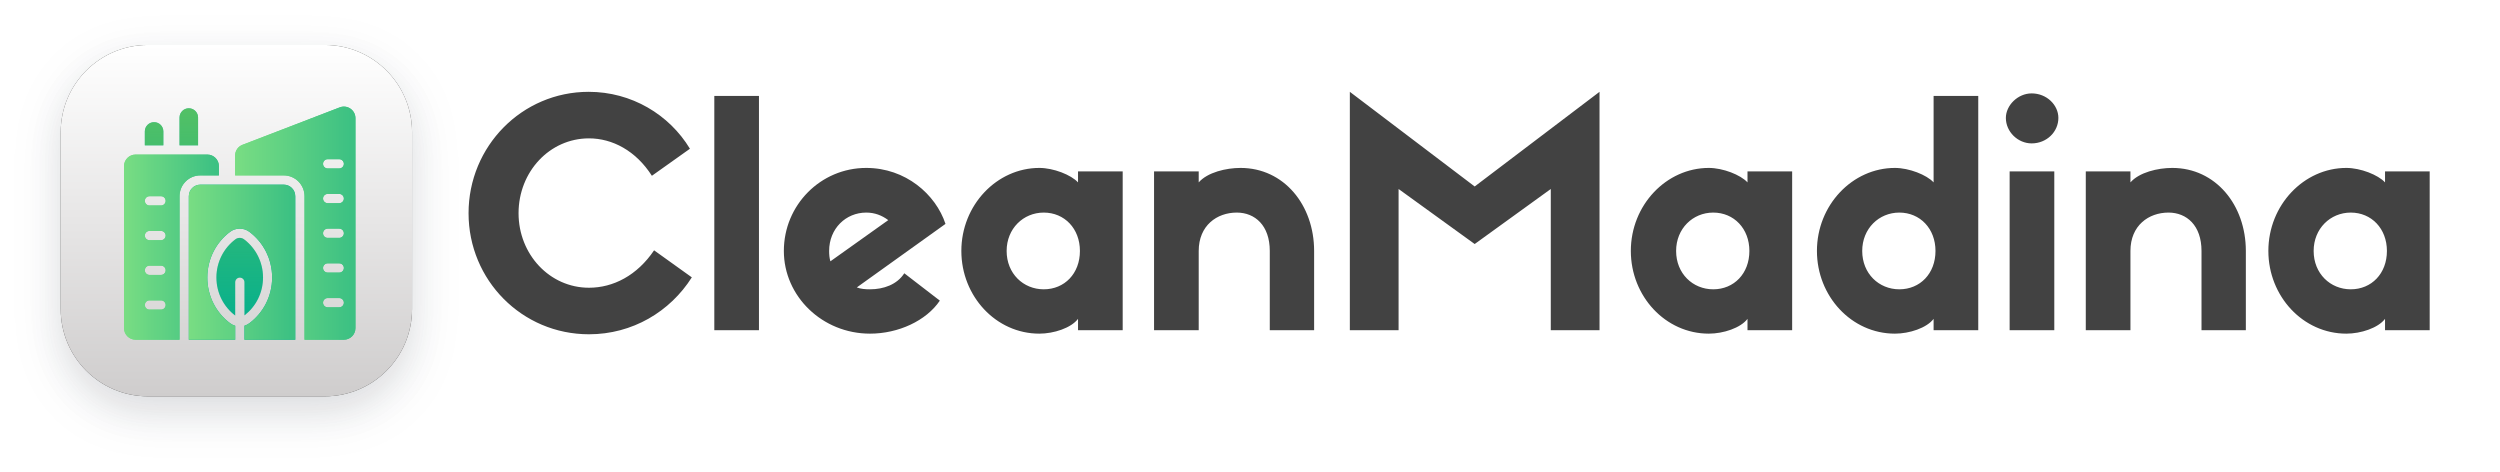
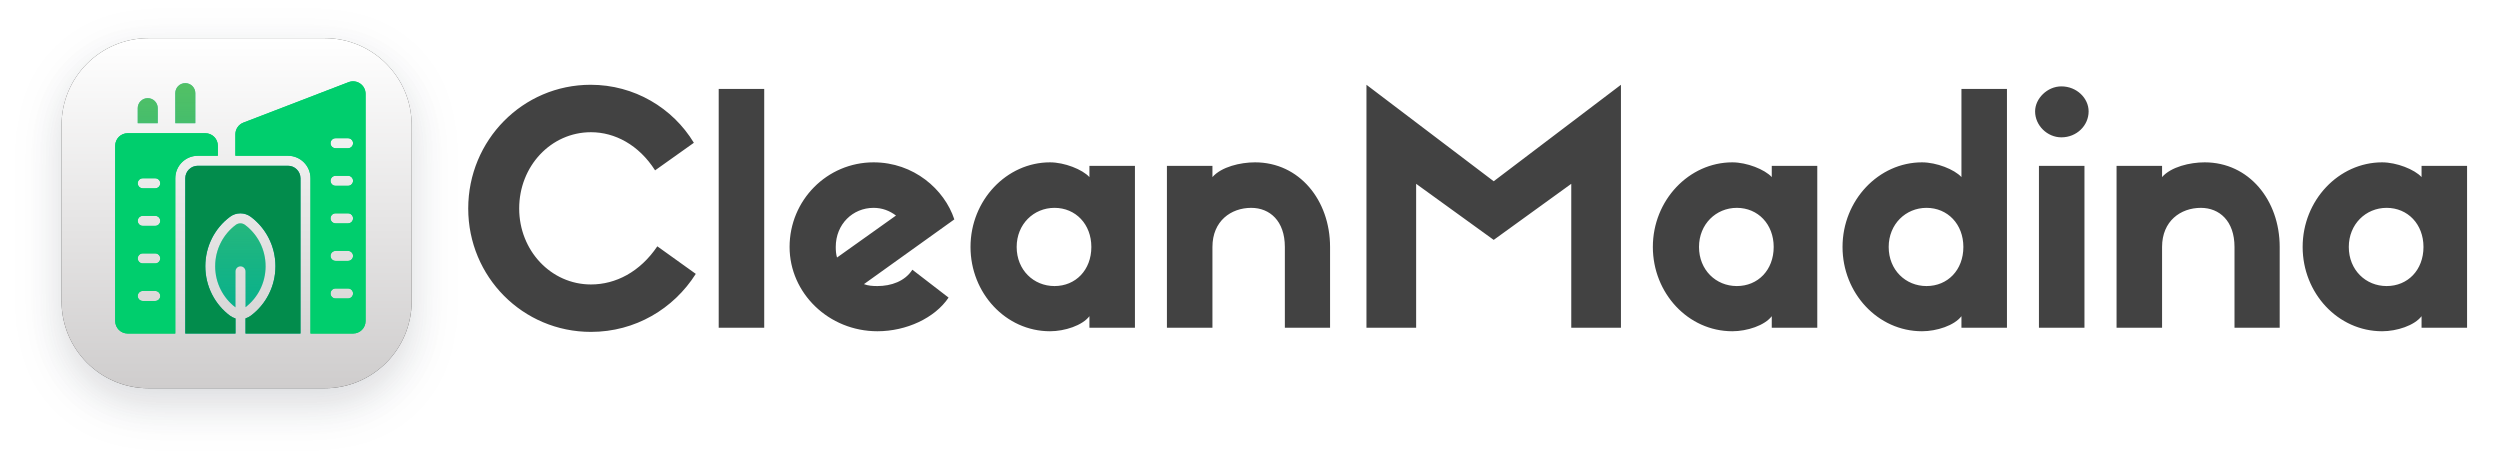
- <svg xmlns="http://www.w3.org/2000/svg" width="159" height="30" viewBox="0 0 159 30" fill="none">
-   <path d="M41.6 15.92L44 17.64C42.62 19.82 40.22 21.26 37.46 21.26C33.2 21.26 29.8 17.82 29.8 13.56C29.8 9.3 33.2 5.84 37.44 5.84C40.16 5.84 42.56 7.28 43.88 9.46L41.46 11.18C40.44 9.58 38.94 8.8 37.46 8.8C34.96 8.8 32.98 10.92 32.98 13.56C32.98 16.18 34.96 18.3 37.46 18.3C39 18.3 40.52 17.52 41.6 15.92ZM45.43 6.1H48.27V21H45.43V6.1ZM57.513 17.38L59.773 19.12C58.913 20.4 57.133 21.22 55.333 21.22C52.293 21.22 49.853 18.84 49.853 15.96C49.853 13.04 52.193 10.68 55.093 10.68C57.593 10.68 59.513 12.36 60.133 14.24L54.493 18.28C54.753 18.38 55.033 18.4 55.333 18.4C56.193 18.4 57.053 18.1 57.513 17.38ZM52.733 15.96C52.733 16.2 52.753 16.42 52.813 16.62L56.493 14C56.093 13.7 55.633 13.52 55.093 13.52C53.793 13.52 52.733 14.54 52.733 15.96ZM68.562 10.9H71.403V21H68.562V20.28C68.123 20.86 67.022 21.22 66.103 21.22C63.343 21.22 61.142 18.84 61.142 15.96C61.142 13.04 63.403 10.68 66.103 10.68C67.002 10.68 68.123 11.12 68.562 11.6V10.9ZM66.382 18.4C67.703 18.4 68.683 17.4 68.683 15.96C68.683 14.54 67.703 13.52 66.382 13.52C65.082 13.52 64.022 14.54 64.022 15.96C64.022 17.4 65.082 18.4 66.382 18.4ZM83.578 15.96V21H80.758V15.96C80.758 14.34 79.818 13.52 78.658 13.52C77.398 13.52 76.238 14.34 76.238 15.96V21H73.398V10.9H76.238V11.6C76.798 10.96 77.978 10.68 78.898 10.68C81.658 10.68 83.578 13.04 83.578 15.96ZM93.79 11.86L101.73 5.84V21H98.63V12.02L93.79 15.52L88.95 12.02V21H85.85V5.84L93.79 11.86ZM111.141 10.9H113.981V21H111.141V20.28C110.701 20.86 109.601 21.22 108.681 21.22C105.921 21.22 103.721 18.84 103.721 15.96C103.721 13.04 105.981 10.68 108.681 10.68C109.581 10.68 110.701 11.12 111.141 11.6V10.9ZM108.961 18.4C110.281 18.4 111.261 17.4 111.261 15.96C111.261 14.54 110.281 13.52 108.961 13.52C107.661 13.52 106.601 14.54 106.601 15.96C106.601 17.4 107.661 18.4 108.961 18.4ZM122.977 6.1H125.817V21H122.977V20.28C122.537 20.86 121.437 21.22 120.517 21.22C117.757 21.22 115.557 18.84 115.557 15.96C115.557 13.04 117.817 10.68 120.517 10.68C121.417 10.68 122.537 11.12 122.977 11.6V6.1ZM120.797 18.4C122.117 18.4 123.097 17.4 123.097 15.96C123.097 14.54 122.117 13.52 120.797 13.52C119.497 13.52 118.437 14.54 118.437 15.96C118.437 17.4 119.497 18.4 120.797 18.4ZM129.213 9.12C128.333 9.12 127.573 8.38 127.573 7.5C127.573 6.7 128.333 5.94 129.213 5.94C130.173 5.94 130.913 6.68 130.913 7.5C130.913 8.38 130.173 9.12 129.213 9.12ZM130.653 10.9V21H127.813V10.9H130.653ZM142.836 15.96V21H140.016V15.96C140.016 14.34 139.076 13.52 137.916 13.52C136.656 13.52 135.496 14.34 135.496 15.96V21H132.656V10.9H135.496V11.6C136.056 10.96 137.236 10.68 138.156 10.68C140.916 10.68 142.836 13.04 142.836 15.96ZM151.688 10.9H154.528V21H151.688V20.28C151.248 20.86 150.148 21.22 149.228 21.22C146.468 21.22 144.268 18.84 144.268 15.96C144.268 13.04 146.528 10.68 149.228 10.68C150.128 10.68 151.248 11.12 151.688 11.6V10.9ZM149.508 18.4C150.828 18.4 151.808 17.4 151.808 15.96C151.808 14.54 150.828 13.52 149.508 13.52C148.208 13.52 147.148 14.54 147.148 15.96C147.148 17.4 148.208 18.4 149.508 18.4Z" fill="#424242" />
+ <svg xmlns="http://www.w3.org/2000/svg" width="156" height="29" viewBox="0 0 156 29" fill="none">
+   <path d="M41.017 15.37L43.417 17.09C42.037 19.27 39.637 20.71 36.877 20.71C32.617 20.71 29.217 17.27 29.217 13.01C29.217 8.75 32.617 5.29 36.857 5.29C39.577 5.29 41.977 6.73 43.297 8.91L40.877 10.63C39.857 9.03 38.357 8.25 36.877 8.25C34.377 8.25 32.397 10.37 32.397 13.01C32.397 15.63 34.377 17.75 36.877 17.75C38.417 17.75 39.937 16.97 41.017 15.37ZM44.847 5.55H47.687V20.45H44.847V5.55ZM56.931 16.83L59.191 18.57C58.331 19.85 56.55 20.67 54.751 20.67C51.711 20.67 49.27 18.29 49.27 15.41C49.27 12.49 51.611 10.13 54.511 10.13C57.011 10.13 58.931 11.81 59.55 13.69L53.91 17.73C54.17 17.83 54.45 17.85 54.751 17.85C55.611 17.85 56.471 17.55 56.931 16.83ZM52.151 15.41C52.151 15.65 52.17 15.87 52.23 16.07L55.91 13.45C55.511 13.15 55.05 12.97 54.511 12.97C53.211 12.97 52.151 13.99 52.151 15.41ZM67.98 10.35H70.82V20.45H67.98V19.73C67.54 20.31 66.44 20.67 65.52 20.67C62.76 20.67 60.56 18.29 60.56 15.41C60.56 12.49 62.82 10.13 65.52 10.13C66.42 10.13 67.54 10.57 67.98 11.05V10.35ZM65.8 17.85C67.12 17.85 68.1 16.85 68.1 15.41C68.1 13.99 67.12 12.97 65.8 12.97C64.5 12.97 63.44 13.99 63.44 15.41C63.44 16.85 64.5 17.85 65.8 17.85ZM82.996 15.41V20.45H80.175V15.41C80.175 13.79 79.236 12.97 78.076 12.97C76.816 12.97 75.656 13.79 75.656 15.41V20.45H72.816V10.35H75.656V11.05C76.216 10.41 77.395 10.13 78.316 10.13C81.076 10.13 82.996 12.49 82.996 15.41ZM93.207 11.31L101.147 5.29V20.45H98.047V11.47L93.207 14.97L88.367 11.47V20.45H85.267V5.29L93.207 11.31ZM110.558 10.35H113.398V20.45H110.558V19.73C110.118 20.31 109.018 20.67 108.098 20.67C105.338 20.67 103.138 18.29 103.138 15.41C103.138 12.49 105.398 10.13 108.098 10.13C108.998 10.13 110.118 10.57 110.558 11.05V10.35ZM108.378 17.85C109.698 17.85 110.678 16.85 110.678 15.41C110.678 13.99 109.698 12.97 108.378 12.97C107.078 12.97 106.018 13.99 106.018 15.41C106.018 16.85 107.078 17.85 108.378 17.85ZM122.394 5.55H125.234V20.45H122.394V19.73C121.954 20.31 120.854 20.67 119.934 20.67C117.174 20.67 114.974 18.29 114.974 15.41C114.974 12.49 117.234 10.13 119.934 10.13C120.834 10.13 121.954 10.57 122.394 11.05V5.55ZM120.214 17.85C121.534 17.85 122.514 16.85 122.514 15.41C122.514 13.99 121.534 12.97 120.214 12.97C118.914 12.97 117.854 13.99 117.854 15.41C117.854 16.85 118.914 17.85 120.214 17.85ZM128.63 8.57C127.75 8.57 126.99 7.83 126.99 6.95C126.99 6.15 127.75 5.39 128.63 5.39C129.59 5.39 130.33 6.13 130.33 6.95C130.33 7.83 129.59 8.57 128.63 8.57ZM130.07 10.35V20.45H127.23V10.35H130.07ZM142.253 15.41V20.45H139.433V15.41C139.433 13.79 138.493 12.97 137.333 12.97C136.073 12.97 134.913 13.79 134.913 15.41V20.45H132.073V10.35H134.913V11.05C135.473 10.41 136.653 10.13 137.573 10.13C140.333 10.13 142.253 12.49 142.253 15.41ZM151.105 10.35H153.945V20.45H151.105V19.73C150.665 20.31 149.565 20.67 148.645 20.67C145.885 20.67 143.685 18.29 143.685 15.41C143.685 12.49 145.945 10.13 148.645 10.13C149.545 10.13 150.665 10.57 151.105 11.05V10.35ZM148.925 17.85C150.245 17.85 151.225 16.85 151.225 15.41C151.225 13.99 150.245 12.97 148.925 12.97C147.625 12.97 146.565 13.99 146.565 15.41C146.565 16.85 147.625 17.85 148.925 17.85Z" fill="#424242" />
  <g filter="url(#filter0_dd_53_2)">
-     <path d="M20.655 2.86H9.412C6.346 2.86 3.86 5.346 3.86 8.412V19.656C3.86 22.722 6.346 25.207 9.412 25.207H20.655C23.722 25.207 26.207 22.722 26.207 19.656V8.412C26.207 5.346 23.722 2.86 20.655 2.86Z" fill="#424242" />
-     <path d="M20.655 2.86H9.412C6.346 2.86 3.86 5.346 3.86 8.412V19.656C3.86 22.722 6.346 25.207 9.412 25.207H20.655C23.722 25.207 26.207 22.722 26.207 19.656V8.412C26.207 5.346 23.722 2.86 20.655 2.86Z" fill="url(#paint0_linear_53_2)" />
+     <path d="M20.26 2.381H9.268C6.271 2.381 3.841 4.811 3.841 7.808V18.8C3.841 21.797 6.271 24.227 9.268 24.227H20.26C23.257 24.227 25.687 21.797 25.687 18.8V7.808C25.687 4.811 23.257 2.381 20.26 2.381Z" fill="#424242" />
+     <path d="M20.26 2.381H9.268C6.271 2.381 3.841 4.811 3.841 7.808V18.8C3.841 21.797 6.271 24.227 9.268 24.227H20.26C23.257 24.227 25.687 21.797 25.687 18.8V7.808C25.687 4.811 23.257 2.381 20.26 2.381Z" fill="url(#paint0_linear_53_2)" />
  </g>
-   <path fill-rule="evenodd" clip-rule="evenodd" d="M21.606 6.83C22.088 6.644 22.606 7 22.606 7.517V20.87C22.606 21.276 22.276 21.606 21.87 21.606H19.368V12.48C19.368 11.748 18.775 11.155 18.043 11.155H14.952V9.894C14.952 9.59 15.139 9.317 15.424 9.208L21.606 6.83ZM20.84 10.125C20.677 10.125 20.545 10.257 20.545 10.419C20.545 10.582 20.677 10.714 20.84 10.714H21.576C21.738 10.714 21.87 10.582 21.87 10.419C21.87 10.257 21.738 10.125 21.576 10.125H20.84ZM20.545 12.627C20.545 12.465 20.677 12.333 20.84 12.333H21.576C21.738 12.333 21.87 12.465 21.87 12.627C21.87 12.79 21.738 12.922 21.576 12.922H20.84C20.677 12.922 20.545 12.79 20.545 12.627ZM20.84 14.541C20.677 14.541 20.545 14.672 20.545 14.835C20.545 14.998 20.677 15.13 20.84 15.13H21.576C21.738 15.13 21.87 14.998 21.87 14.835C21.87 14.672 21.738 14.541 21.576 14.541H20.84ZM20.545 17.043C20.545 16.88 20.677 16.749 20.84 16.749H21.576C21.738 16.749 21.87 16.88 21.87 17.043C21.87 17.206 21.738 17.337 21.576 17.337H20.84C20.677 17.337 20.545 17.206 20.545 17.043ZM20.84 18.956C20.677 18.956 20.545 19.088 20.545 19.251C20.545 19.413 20.677 19.545 20.84 19.545H21.576C21.738 19.545 21.87 19.413 21.87 19.251C21.87 19.088 21.738 18.956 21.576 18.956H20.84Z" fill="url(#paint1_linear_53_2)" />
-   <path fill-rule="evenodd" clip-rule="evenodd" d="M21.606 6.83C22.088 6.644 22.606 7 22.606 7.517V20.87C22.606 21.276 22.276 21.606 21.87 21.606H19.368V12.48C19.368 11.748 18.775 11.155 18.043 11.155H14.952V9.894C14.952 9.59 15.139 9.317 15.424 9.208L21.606 6.83ZM20.84 10.125C20.677 10.125 20.545 10.257 20.545 10.419C20.545 10.582 20.677 10.714 20.84 10.714H21.576C21.738 10.714 21.87 10.582 21.87 10.419C21.87 10.257 21.738 10.125 21.576 10.125H20.84ZM20.545 12.627C20.545 12.465 20.677 12.333 20.84 12.333H21.576C21.738 12.333 21.87 12.465 21.87 12.627C21.87 12.79 21.738 12.922 21.576 12.922H20.84C20.677 12.922 20.545 12.79 20.545 12.627ZM20.84 14.541C20.677 14.541 20.545 14.672 20.545 14.835C20.545 14.998 20.677 15.13 20.84 15.13H21.576C21.738 15.13 21.87 14.998 21.87 14.835C21.87 14.672 21.738 14.541 21.576 14.541H20.84ZM20.545 17.043C20.545 16.88 20.677 16.749 20.84 16.749H21.576C21.738 16.749 21.87 16.88 21.87 17.043C21.87 17.206 21.738 17.337 21.576 17.337H20.84C20.677 17.337 20.545 17.206 20.545 17.043ZM20.84 18.956C20.677 18.956 20.545 19.088 20.545 19.251C20.545 19.413 20.677 19.545 20.84 19.545H21.576C21.738 19.545 21.87 19.413 21.87 19.251C21.87 19.088 21.738 18.956 21.576 18.956H20.84Z" fill="url(#paint2_linear_53_2)" />
-   <path fill-rule="evenodd" clip-rule="evenodd" d="M12.744 11.155H13.922V10.567C13.922 10.16 13.592 9.831 13.186 9.831H8.623C8.216 9.831 7.887 10.16 7.887 10.567V20.87C7.887 21.276 8.216 21.606 8.623 21.606H11.419V12.48C11.419 11.748 12.012 11.155 12.744 11.155ZM9.506 12.48C9.343 12.48 9.212 12.612 9.212 12.774C9.212 12.937 9.343 13.069 9.506 13.069H10.242C10.404 13.069 10.536 12.937 10.536 12.774C10.536 12.612 10.404 12.48 10.242 12.48H9.506ZM9.212 14.982C9.212 14.82 9.343 14.688 9.506 14.688H10.242C10.404 14.688 10.536 14.82 10.536 14.982C10.536 15.145 10.404 15.277 10.242 15.277H9.506C9.343 15.277 9.212 15.145 9.212 14.982ZM9.506 16.896C9.343 16.896 9.212 17.028 9.212 17.19C9.212 17.353 9.343 17.485 9.506 17.485H10.242C10.404 17.485 10.536 17.353 10.536 17.19C10.536 17.028 10.404 16.896 10.242 16.896H9.506ZM9.212 19.398C9.212 19.235 9.343 19.104 9.506 19.104H10.242C10.404 19.104 10.536 19.235 10.536 19.398C10.536 19.561 10.404 19.692 10.242 19.692H9.506C9.343 19.692 9.212 19.561 9.212 19.398Z" fill="url(#paint3_linear_53_2)" />
-   <path fill-rule="evenodd" clip-rule="evenodd" d="M12.744 11.155H13.922V10.567C13.922 10.16 13.592 9.831 13.186 9.831H8.623C8.216 9.831 7.887 10.16 7.887 10.567V20.87C7.887 21.276 8.216 21.606 8.623 21.606H11.419V12.48C11.419 11.748 12.012 11.155 12.744 11.155ZM9.506 12.48C9.343 12.48 9.212 12.612 9.212 12.774C9.212 12.937 9.343 13.069 9.506 13.069H10.242C10.404 13.069 10.536 12.937 10.536 12.774C10.536 12.612 10.404 12.48 10.242 12.48H9.506ZM9.212 14.982C9.212 14.82 9.343 14.688 9.506 14.688H10.242C10.404 14.688 10.536 14.82 10.536 14.982C10.536 15.145 10.404 15.277 10.242 15.277H9.506C9.343 15.277 9.212 15.145 9.212 14.982ZM9.506 16.896C9.343 16.896 9.212 17.028 9.212 17.19C9.212 17.353 9.343 17.485 9.506 17.485H10.242C10.404 17.485 10.536 17.353 10.536 17.19C10.536 17.028 10.404 16.896 10.242 16.896H9.506ZM9.212 19.398C9.212 19.235 9.343 19.104 9.506 19.104H10.242C10.404 19.104 10.536 19.235 10.536 19.398C10.536 19.561 10.404 19.692 10.242 19.692H9.506C9.343 19.692 9.212 19.561 9.212 19.398Z" fill="url(#paint4_linear_53_2)" />
-   <path d="M12.008 6.887C12.333 6.887 12.597 7.15 12.597 7.476V9.242H11.419V7.476C11.419 7.15 11.683 6.887 12.008 6.887Z" fill="#00AF90" />
-   <path d="M12.008 6.887C12.333 6.887 12.597 7.15 12.597 7.476V9.242H11.419V7.476C11.419 7.15 11.683 6.887 12.008 6.887Z" fill="url(#paint5_linear_53_2)" fill-opacity="0.7" />
-   <path d="M10.389 9.242V8.359C10.389 8.034 10.125 7.77 9.8 7.77C9.475 7.77 9.211 8.034 9.211 8.359V9.242H10.389Z" fill="#00AF90" />
-   <path d="M10.389 9.242V8.359C10.389 8.034 10.125 7.77 9.8 7.77C9.475 7.77 9.211 8.034 9.211 8.359V9.242H10.389Z" fill="url(#paint6_linear_53_2)" fill-opacity="0.7" />
-   <path d="M18.779 12.48C18.779 12.074 18.45 11.744 18.043 11.744H12.744C12.338 11.744 12.008 12.074 12.008 12.48V21.606H14.959V20.72C14.843 20.686 14.731 20.631 14.629 20.554C13.755 19.899 13.186 18.843 13.186 17.651C13.186 16.459 13.755 15.402 14.629 14.747C14.996 14.472 15.496 14.472 15.864 14.747C16.738 15.402 17.307 16.459 17.307 17.651C17.307 18.843 16.738 19.899 15.864 20.554C15.766 20.628 15.659 20.681 15.548 20.716V21.606H18.779V12.48Z" fill="#00AF90" />
-   <path d="M18.779 12.48C18.779 12.074 18.45 11.744 18.043 11.744H12.744C12.338 11.744 12.008 12.074 12.008 12.48V21.606H14.959V20.72C14.843 20.686 14.731 20.631 14.629 20.554C13.755 19.899 13.186 18.843 13.186 17.651C13.186 16.459 13.755 15.402 14.629 14.747C14.996 14.472 15.496 14.472 15.864 14.747C16.738 15.402 17.307 16.459 17.307 17.651C17.307 18.843 16.738 19.899 15.864 20.554C15.766 20.628 15.659 20.681 15.548 20.716V21.606H18.779V12.48Z" fill="url(#paint7_linear_53_2)" />
-   <path d="M15.548 20.06V17.95C15.548 17.788 15.416 17.656 15.253 17.656C15.091 17.656 14.959 17.788 14.959 17.95V20.07C14.234 19.521 13.764 18.642 13.764 17.651C13.764 16.654 14.24 15.77 14.972 15.221C15.136 15.099 15.357 15.099 15.52 15.221C16.253 15.77 16.728 16.654 16.728 17.651C16.728 18.635 16.265 19.509 15.548 20.06Z" fill="#00AF90" />
-   <path d="M15.548 20.06V17.95C15.548 17.788 15.416 17.656 15.253 17.656C15.091 17.656 14.959 17.788 14.959 17.95V20.07C14.234 19.521 13.764 18.642 13.764 17.651C13.764 16.654 14.24 15.77 14.972 15.221C15.136 15.099 15.357 15.099 15.52 15.221C16.253 15.77 16.728 16.654 16.728 17.651C16.728 18.635 16.265 19.509 15.548 20.06Z" fill="url(#paint8_linear_53_2)" fill-opacity="0.7" />
+   <path fill-rule="evenodd" clip-rule="evenodd" d="M21.751 5.127C22.262 4.93 22.812 5.308 22.812 5.856V20.031C22.812 20.463 22.463 20.812 22.031 20.812H19.375V11.125C19.375 10.348 18.745 9.719 17.969 9.719H14.688V8.38C14.688 8.057 14.887 7.767 15.188 7.651L21.751 5.127ZM20.938 8.625C20.765 8.625 20.625 8.765 20.625 8.937C20.625 9.11 20.765 9.25 20.938 9.25H21.719C21.891 9.25 22.031 9.11 22.031 8.937C22.031 8.765 21.891 8.625 21.719 8.625H20.938ZM20.625 11.281C20.625 11.109 20.765 10.969 20.938 10.969H21.719C21.891 10.969 22.031 11.109 22.031 11.281C22.031 11.454 21.891 11.594 21.719 11.594H20.938C20.765 11.594 20.625 11.454 20.625 11.281ZM20.938 13.312C20.765 13.312 20.625 13.452 20.625 13.625C20.625 13.798 20.765 13.938 20.938 13.938H21.719C21.891 13.938 22.031 13.798 22.031 13.625C22.031 13.452 21.891 13.312 21.719 13.312H20.938ZM20.625 15.969C20.625 15.796 20.765 15.656 20.938 15.656H21.719C21.891 15.656 22.031 15.796 22.031 15.969C22.031 16.141 21.891 16.281 21.719 16.281H20.938C20.765 16.281 20.625 16.141 20.625 15.969ZM20.938 18C20.765 18 20.625 18.14 20.625 18.312C20.625 18.485 20.765 18.625 20.938 18.625H21.719C21.891 18.625 22.031 18.485 22.031 18.312C22.031 18.14 21.891 18 21.719 18H20.938Z" fill="#00CE6D" />
+   <path fill-rule="evenodd" clip-rule="evenodd" d="M21.751 5.127C22.262 4.93 22.812 5.308 22.812 5.856V20.031C22.812 20.463 22.463 20.812 22.031 20.812H19.375V11.125C19.375 10.348 18.745 9.719 17.969 9.719H14.688V8.38C14.688 8.057 14.887 7.767 15.188 7.651L21.751 5.127ZM20.938 8.625C20.765 8.625 20.625 8.765 20.625 8.937C20.625 9.11 20.765 9.25 20.938 9.25H21.719C21.891 9.25 22.031 9.11 22.031 8.937C22.031 8.765 21.891 8.625 21.719 8.625H20.938ZM20.625 11.281C20.625 11.109 20.765 10.969 20.938 10.969H21.719C21.891 10.969 22.031 11.109 22.031 11.281C22.031 11.454 21.891 11.594 21.719 11.594H20.938C20.765 11.594 20.625 11.454 20.625 11.281ZM20.938 13.312C20.765 13.312 20.625 13.452 20.625 13.625C20.625 13.798 20.765 13.938 20.938 13.938H21.719C21.891 13.938 22.031 13.798 22.031 13.625C22.031 13.452 21.891 13.312 21.719 13.312H20.938ZM20.625 15.969C20.625 15.796 20.765 15.656 20.938 15.656H21.719C21.891 15.656 22.031 15.796 22.031 15.969C22.031 16.141 21.891 16.281 21.719 16.281H20.938C20.765 16.281 20.625 16.141 20.625 15.969ZM20.938 18C20.765 18 20.625 18.14 20.625 18.312C20.625 18.485 20.765 18.625 20.938 18.625H21.719C21.891 18.625 22.031 18.485 22.031 18.312C22.031 18.14 21.891 18 21.719 18H20.938Z" fill="#00CE6D" />
+   <path fill-rule="evenodd" clip-rule="evenodd" d="M12.344 9.719H13.594V9.094C13.594 8.662 13.244 8.312 12.812 8.312H7.969C7.537 8.312 7.188 8.662 7.188 9.094V20.031C7.188 20.463 7.537 20.812 7.969 20.812H10.938V11.125C10.938 10.348 11.567 9.719 12.344 9.719ZM8.906 11.125C8.734 11.125 8.594 11.265 8.594 11.438C8.594 11.61 8.734 11.75 8.906 11.75H9.688C9.86 11.75 10 11.61 10 11.438C10 11.265 9.86 11.125 9.688 11.125H8.906ZM8.594 13.781C8.594 13.609 8.734 13.469 8.906 13.469H9.688C9.86 13.469 10 13.609 10 13.781C10 13.954 9.86 14.094 9.688 14.094H8.906C8.734 14.094 8.594 13.954 8.594 13.781ZM8.906 15.812C8.734 15.812 8.594 15.952 8.594 16.125C8.594 16.298 8.734 16.438 8.906 16.438H9.688C9.86 16.438 10 16.298 10 16.125C10 15.952 9.86 15.812 9.688 15.812H8.906ZM8.594 18.469C8.594 18.296 8.734 18.156 8.906 18.156H9.688C9.86 18.156 10 18.296 10 18.469C10 18.641 9.86 18.781 9.688 18.781H8.906C8.734 18.781 8.594 18.641 8.594 18.469Z" fill="#00CE6D" />
+   <path fill-rule="evenodd" clip-rule="evenodd" d="M12.344 9.719H13.594V9.094C13.594 8.662 13.244 8.312 12.812 8.312H7.969C7.537 8.312 7.188 8.662 7.188 9.094V20.031C7.188 20.463 7.537 20.812 7.969 20.812H10.938V11.125C10.938 10.348 11.567 9.719 12.344 9.719ZM8.906 11.125C8.734 11.125 8.594 11.265 8.594 11.438C8.594 11.61 8.734 11.75 8.906 11.75H9.688C9.86 11.75 10 11.61 10 11.438C10 11.265 9.86 11.125 9.688 11.125H8.906ZM8.594 13.781C8.594 13.609 8.734 13.469 8.906 13.469H9.688C9.86 13.469 10 13.609 10 13.781C10 13.954 9.86 14.094 9.688 14.094H8.906C8.734 14.094 8.594 13.954 8.594 13.781ZM8.906 15.812C8.734 15.812 8.594 15.952 8.594 16.125C8.594 16.298 8.734 16.438 8.906 16.438H9.688C9.86 16.438 10 16.298 10 16.125C10 15.952 9.86 15.812 9.688 15.812H8.906ZM8.594 18.469C8.594 18.296 8.734 18.156 8.906 18.156H9.688C9.86 18.156 10 18.296 10 18.469C10 18.641 9.86 18.781 9.688 18.781H8.906C8.734 18.781 8.594 18.641 8.594 18.469Z" fill="#00CE6D" />
+   <path d="M11.562 5.188C11.908 5.188 12.188 5.467 12.188 5.812V7.688H10.938V5.812C10.938 5.467 11.217 5.188 11.562 5.188Z" fill="#00AF90" />
+   <path d="M11.562 5.188C11.908 5.188 12.188 5.467 12.188 5.812V7.688H10.938V5.812C10.938 5.467 11.217 5.188 11.562 5.188Z" fill="url(#paint1_linear_53_2)" fill-opacity="0.7" />
+   <path d="M9.844 7.688V6.75C9.844 6.405 9.564 6.125 9.219 6.125C8.874 6.125 8.594 6.405 8.594 6.75V7.688H9.844Z" fill="#00AF90" />
+   <path d="M9.844 7.688V6.75C9.844 6.405 9.564 6.125 9.219 6.125C8.874 6.125 8.594 6.405 8.594 6.75V7.688H9.844Z" fill="url(#paint2_linear_53_2)" fill-opacity="0.7" />
+   <path d="M18.75 11.125C18.75 10.694 18.4 10.344 17.969 10.344H12.344C11.912 10.344 11.562 10.694 11.562 11.125V20.812H14.695V19.872C14.571 19.836 14.453 19.777 14.345 19.696C13.417 19.001 12.812 17.879 12.812 16.614C12.812 15.349 13.417 14.227 14.345 13.532C14.735 13.239 15.265 13.239 15.655 13.532C16.583 14.227 17.188 15.349 17.188 16.614C17.188 17.879 16.583 19.001 15.655 19.696C15.552 19.774 15.438 19.831 15.32 19.867V20.812H18.75V11.125Z" fill="#00AF90" />
+   <path d="M18.75 11.125C18.75 10.694 18.4 10.344 17.969 10.344H12.344C11.912 10.344 11.562 10.694 11.562 11.125V20.812H14.695V19.872C14.571 19.836 14.453 19.777 14.345 19.696C13.417 19.001 12.812 17.879 12.812 16.614C12.812 15.349 13.417 14.227 14.345 13.532C14.735 13.239 15.265 13.239 15.655 13.532C16.583 14.227 17.188 15.349 17.188 16.614C17.188 17.879 16.583 19.001 15.655 19.696C15.552 19.774 15.438 19.831 15.32 19.867V20.812H18.75V11.125Z" fill="#028C4C" />
+   <path d="M15.32 19.171V16.932C15.32 16.759 15.18 16.619 15.007 16.619C14.835 16.619 14.695 16.759 14.695 16.932V19.182C13.925 18.599 13.427 17.666 13.427 16.614C13.427 15.556 13.931 14.618 14.709 14.035C14.882 13.905 15.118 13.905 15.291 14.035C16.069 14.618 16.573 15.556 16.573 16.614C16.573 17.659 16.081 18.587 15.32 19.171Z" fill="#00AF90" />
+   <path d="M15.32 19.171V16.932C15.32 16.759 15.18 16.619 15.007 16.619C14.835 16.619 14.695 16.759 14.695 16.932V19.182C13.925 18.599 13.427 17.666 13.427 16.614C13.427 15.556 13.931 14.618 14.709 14.035C14.882 13.905 15.118 13.905 15.291 14.035C16.069 14.618 16.573 15.556 16.573 16.614C16.573 17.659 16.081 18.587 15.32 19.171Z" fill="url(#paint3_linear_53_2)" fill-opacity="0.7" />
  <defs>
-     <filter id="filter0_dd_53_2" x="0.86" y="0.86" width="28.347" height="28.347" filterUnits="userSpaceOnUse" color-interpolation-filters="sRGB">
+     <filter id="filter0_dd_53_2" x="0.841" y="0.381" width="27.846" height="27.846" filterUnits="userSpaceOnUse" color-interpolation-filters="sRGB">
      <feFlood flood-opacity="0" result="BackgroundImageFix" />
      <feColorMatrix in="SourceAlpha" type="matrix" values="0 0 0 0 0 0 0 0 0 0 0 0 0 0 0 0 0 0 127 0" result="hardAlpha" />
      <feOffset dy="1" />
      <feGaussianBlur stdDeviation="1" />
      <feColorMatrix type="matrix" values="0 0 0 0 0.063 0 0 0 0 0.094 0 0 0 0 0.157 0 0 0 0.06 0" />
      <feBlend mode="normal" in2="BackgroundImageFix" result="effect1_dropShadow_53_2" />
      <feColorMatrix in="SourceAlpha" type="matrix" values="0 0 0 0 0 0 0 0 0 0 0 0 0 0 0 0 0 0 127 0" result="hardAlpha" />
      <feOffset dy="1" />
      <feGaussianBlur stdDeviation="1.5" />
      <feColorMatrix type="matrix" values="0 0 0 0 0.063 0 0 0 0 0.094 0 0 0 0 0.157 0 0 0 0.1 0" />
      <feBlend mode="normal" in2="effect1_dropShadow_53_2" result="effect2_dropShadow_53_2" />
      <feBlend mode="normal" in="SourceGraphic" in2="effect2_dropShadow_53_2" result="shape" />
    </filter>
-     <linearGradient id="paint0_linear_53_2" x1="15.034" y1="2.86" x2="15.034" y2="25.207" gradientUnits="userSpaceOnUse">
+     <linearGradient id="paint0_linear_53_2" x1="14.764" y1="2.381" x2="14.764" y2="24.227" gradientUnits="userSpaceOnUse">
      <stop stop-color="white" />
      <stop offset="1" stop-color="#CFCDCD" />
    </linearGradient>
-     <linearGradient id="paint1_linear_53_2" x1="22.606" y1="14.193" x2="14.952" y2="14.193" gradientUnits="userSpaceOnUse">
-       <stop stop-color="#3DC183" />
-       <stop offset="0.031" stop-color="#3DC183" />
-       <stop offset="0.047" stop-color="#3DC183" />
-       <stop offset="0.062" stop-color="#3EC283" />
-       <stop offset="0.078" stop-color="#3FC283" />
-       <stop offset="0.094" stop-color="#40C283" />
-       <stop offset="0.109" stop-color="#41C383" />
-       <stop offset="0.125" stop-color="#42C383" />
-       <stop offset="0.141" stop-color="#43C483" />
-       <stop offset="0.156" stop-color="#44C483" />
-       <stop offset="0.172" stop-color="#45C583" />
-       <stop offset="0.188" stop-color="#46C583" />
-       <stop offset="0.203" stop-color="#47C683" />
-       <stop offset="0.219" stop-color="#48C683" />
-       <stop offset="0.234" stop-color="#49C783" />
-       <stop offset="0.25" stop-color="#4AC783" />
-       <stop offset="0.266" stop-color="#4BC883" />
-       <stop offset="0.281" stop-color="#4CC883" />
-       <stop offset="0.297" stop-color="#4DC883" />
-       <stop offset="0.312" stop-color="#4EC983" />
-       <stop offset="0.328" stop-color="#4FC983" />
-       <stop offset="0.344" stop-color="#50CA83" />
-       <stop offset="0.359" stop-color="#51CA83" />
-       <stop offset="0.375" stop-color="#52CB83" />
-       <stop offset="0.391" stop-color="#53CB83" />
-       <stop offset="0.406" stop-color="#54CC83" />
-       <stop offset="0.422" stop-color="#55CC83" />
-       <stop offset="0.438" stop-color="#56CD83" />
-       <stop offset="0.453" stop-color="#57CD83" />
-       <stop offset="0.469" stop-color="#58CD83" />
-       <stop offset="0.484" stop-color="#59CE83" />
-       <stop offset="0.5" stop-color="#5ACE83" />
-       <stop offset="0.516" stop-color="#5BCF83" />
-       <stop offset="0.531" stop-color="#5CCF83" />
-       <stop offset="0.547" stop-color="#5DD083" />
-       <stop offset="0.562" stop-color="#5ED083" />
-       <stop offset="0.578" stop-color="#5FD183" />
-       <stop offset="0.594" stop-color="#60D183" />
-       <stop offset="0.609" stop-color="#61D283" />
-       <stop offset="0.625" stop-color="#62D283" />
-       <stop offset="0.641" stop-color="#62D383" />
-       <stop offset="0.656" stop-color="#63D383" />
-       <stop offset="0.672" stop-color="#64D383" />
-       <stop offset="0.688" stop-color="#65D483" />
-       <stop offset="0.703" stop-color="#66D483" />
-       <stop offset="0.719" stop-color="#67D583" />
-       <stop offset="0.734" stop-color="#68D583" />
-       <stop offset="0.75" stop-color="#69D683" />
-       <stop offset="0.766" stop-color="#6AD683" />
-       <stop offset="0.781" stop-color="#6BD783" />
-       <stop offset="0.797" stop-color="#6CD783" />
-       <stop offset="0.812" stop-color="#6DD883" />
-       <stop offset="0.828" stop-color="#6ED883" />
-       <stop offset="0.844" stop-color="#6FD983" />
-       <stop offset="0.859" stop-color="#70D983" />
-       <stop offset="0.875" stop-color="#71D983" />
-       <stop offset="0.891" stop-color="#72DA83" />
-       <stop offset="0.906" stop-color="#73DA83" />
-       <stop offset="0.922" stop-color="#74DB83" />
-       <stop offset="0.938" stop-color="#75DB83" />
-       <stop offset="0.953" stop-color="#76DC83" />
-       <stop offset="0.969" stop-color="#77DC83" />
-       <stop offset="0.984" stop-color="#78DD83" />
-       <stop offset="1" stop-color="#79DD83" />
-     </linearGradient>
-     <linearGradient id="paint2_linear_53_2" x1="22.606" y1="14.193" x2="14.952" y2="14.193" gradientUnits="userSpaceOnUse">
-       <stop stop-color="#3DC183" />
-       <stop offset="0.031" stop-color="#3DC183" />
-       <stop offset="0.047" stop-color="#3DC183" />
-       <stop offset="0.062" stop-color="#3EC283" />
-       <stop offset="0.078" stop-color="#3FC283" />
-       <stop offset="0.094" stop-color="#40C283" />
-       <stop offset="0.109" stop-color="#41C383" />
-       <stop offset="0.125" stop-color="#42C383" />
-       <stop offset="0.141" stop-color="#43C483" />
-       <stop offset="0.156" stop-color="#44C483" />
-       <stop offset="0.172" stop-color="#45C583" />
-       <stop offset="0.188" stop-color="#46C583" />
-       <stop offset="0.203" stop-color="#47C683" />
-       <stop offset="0.219" stop-color="#48C683" />
-       <stop offset="0.234" stop-color="#49C783" />
-       <stop offset="0.25" stop-color="#4AC783" />
-       <stop offset="0.266" stop-color="#4BC883" />
-       <stop offset="0.281" stop-color="#4CC883" />
-       <stop offset="0.297" stop-color="#4DC883" />
-       <stop offset="0.312" stop-color="#4EC983" />
-       <stop offset="0.328" stop-color="#4FC983" />
-       <stop offset="0.344" stop-color="#50CA83" />
-       <stop offset="0.359" stop-color="#51CA83" />
-       <stop offset="0.375" stop-color="#52CB83" />
-       <stop offset="0.391" stop-color="#53CB83" />
-       <stop offset="0.406" stop-color="#54CC83" />
-       <stop offset="0.422" stop-color="#55CC83" />
-       <stop offset="0.438" stop-color="#56CD83" />
-       <stop offset="0.453" stop-color="#57CD83" />
-       <stop offset="0.469" stop-color="#58CD83" />
-       <stop offset="0.484" stop-color="#59CE83" />
-       <stop offset="0.5" stop-color="#5ACE83" />
-       <stop offset="0.516" stop-color="#5BCF83" />
-       <stop offset="0.531" stop-color="#5CCF83" />
-       <stop offset="0.547" stop-color="#5DD083" />
-       <stop offset="0.562" stop-color="#5ED083" />
-       <stop offset="0.578" stop-color="#5FD183" />
-       <stop offset="0.594" stop-color="#60D183" />
-       <stop offset="0.609" stop-color="#61D283" />
-       <stop offset="0.625" stop-color="#62D283" />
-       <stop offset="0.641" stop-color="#62D383" />
-       <stop offset="0.656" stop-color="#63D383" />
-       <stop offset="0.672" stop-color="#64D383" />
-       <stop offset="0.688" stop-color="#65D483" />
-       <stop offset="0.703" stop-color="#66D483" />
-       <stop offset="0.719" stop-color="#67D583" />
-       <stop offset="0.734" stop-color="#68D583" />
-       <stop offset="0.75" stop-color="#69D683" />
-       <stop offset="0.766" stop-color="#6AD683" />
-       <stop offset="0.781" stop-color="#6BD783" />
-       <stop offset="0.797" stop-color="#6CD783" />
-       <stop offset="0.812" stop-color="#6DD883" />
-       <stop offset="0.828" stop-color="#6ED883" />
-       <stop offset="0.844" stop-color="#6FD983" />
-       <stop offset="0.859" stop-color="#70D983" />
-       <stop offset="0.875" stop-color="#71D983" />
-       <stop offset="0.891" stop-color="#72DA83" />
-       <stop offset="0.906" stop-color="#73DA83" />
-       <stop offset="0.922" stop-color="#74DB83" />
-       <stop offset="0.938" stop-color="#75DB83" />
-       <stop offset="0.953" stop-color="#76DC83" />
-       <stop offset="0.969" stop-color="#77DC83" />
-       <stop offset="0.984" stop-color="#78DD83" />
-       <stop offset="1" stop-color="#79DD83" />
-     </linearGradient>
-     <linearGradient id="paint3_linear_53_2" x1="13.922" y1="15.718" x2="7.887" y2="15.718" gradientUnits="userSpaceOnUse">
-       <stop stop-color="#3DC183" />
-       <stop offset="0.031" stop-color="#3DC183" />
-       <stop offset="0.047" stop-color="#3DC183" />
-       <stop offset="0.062" stop-color="#3EC283" />
-       <stop offset="0.078" stop-color="#3FC283" />
-       <stop offset="0.094" stop-color="#40C283" />
-       <stop offset="0.109" stop-color="#41C383" />
-       <stop offset="0.125" stop-color="#42C383" />
-       <stop offset="0.141" stop-color="#43C483" />
-       <stop offset="0.156" stop-color="#44C483" />
-       <stop offset="0.172" stop-color="#45C583" />
-       <stop offset="0.188" stop-color="#46C583" />
-       <stop offset="0.203" stop-color="#47C683" />
-       <stop offset="0.219" stop-color="#48C683" />
-       <stop offset="0.234" stop-color="#49C783" />
-       <stop offset="0.25" stop-color="#4AC783" />
-       <stop offset="0.266" stop-color="#4BC883" />
-       <stop offset="0.281" stop-color="#4CC883" />
-       <stop offset="0.297" stop-color="#4DC883" />
-       <stop offset="0.312" stop-color="#4EC983" />
-       <stop offset="0.328" stop-color="#4FC983" />
-       <stop offset="0.344" stop-color="#50CA83" />
-       <stop offset="0.359" stop-color="#51CA83" />
-       <stop offset="0.375" stop-color="#52CB83" />
-       <stop offset="0.391" stop-color="#53CB83" />
-       <stop offset="0.406" stop-color="#54CC83" />
-       <stop offset="0.422" stop-color="#55CC83" />
-       <stop offset="0.438" stop-color="#56CD83" />
-       <stop offset="0.453" stop-color="#57CD83" />
-       <stop offset="0.469" stop-color="#58CD83" />
-       <stop offset="0.484" stop-color="#59CE83" />
-       <stop offset="0.5" stop-color="#5ACE83" />
-       <stop offset="0.516" stop-color="#5BCF83" />
-       <stop offset="0.531" stop-color="#5CCF83" />
-       <stop offset="0.547" stop-color="#5DD083" />
-       <stop offset="0.562" stop-color="#5ED083" />
-       <stop offset="0.578" stop-color="#5FD183" />
-       <stop offset="0.594" stop-color="#60D183" />
-       <stop offset="0.609" stop-color="#61D283" />
-       <stop offset="0.625" stop-color="#62D283" />
-       <stop offset="0.641" stop-color="#62D383" />
-       <stop offset="0.656" stop-color="#63D383" />
-       <stop offset="0.672" stop-color="#64D383" />
-       <stop offset="0.688" stop-color="#65D483" />
-       <stop offset="0.703" stop-color="#66D483" />
-       <stop offset="0.719" stop-color="#67D583" />
-       <stop offset="0.734" stop-color="#68D583" />
-       <stop offset="0.75" stop-color="#69D683" />
-       <stop offset="0.766" stop-color="#6AD683" />
-       <stop offset="0.781" stop-color="#6BD783" />
-       <stop offset="0.797" stop-color="#6CD783" />
-       <stop offset="0.812" stop-color="#6DD883" />
-       <stop offset="0.828" stop-color="#6ED883" />
-       <stop offset="0.844" stop-color="#6FD983" />
-       <stop offset="0.859" stop-color="#70D983" />
-       <stop offset="0.875" stop-color="#71D983" />
-       <stop offset="0.891" stop-color="#72DA83" />
-       <stop offset="0.906" stop-color="#73DA83" />
-       <stop offset="0.922" stop-color="#74DB83" />
-       <stop offset="0.938" stop-color="#75DB83" />
-       <stop offset="0.953" stop-color="#76DC83" />
-       <stop offset="0.969" stop-color="#77DC83" />
-       <stop offset="0.984" stop-color="#78DD83" />
-       <stop offset="1" stop-color="#79DD83" />
-     </linearGradient>
-     <linearGradient id="paint4_linear_53_2" x1="13.922" y1="15.718" x2="7.887" y2="15.718" gradientUnits="userSpaceOnUse">
-       <stop stop-color="#3DC183" />
-       <stop offset="0.031" stop-color="#3DC183" />
-       <stop offset="0.047" stop-color="#3DC183" />
-       <stop offset="0.062" stop-color="#3EC283" />
-       <stop offset="0.078" stop-color="#3FC283" />
-       <stop offset="0.094" stop-color="#40C283" />
-       <stop offset="0.109" stop-color="#41C383" />
-       <stop offset="0.125" stop-color="#42C383" />
-       <stop offset="0.141" stop-color="#43C483" />
-       <stop offset="0.156" stop-color="#44C483" />
-       <stop offset="0.172" stop-color="#45C583" />
-       <stop offset="0.188" stop-color="#46C583" />
-       <stop offset="0.203" stop-color="#47C683" />
-       <stop offset="0.219" stop-color="#48C683" />
-       <stop offset="0.234" stop-color="#49C783" />
-       <stop offset="0.25" stop-color="#4AC783" />
-       <stop offset="0.266" stop-color="#4BC883" />
-       <stop offset="0.281" stop-color="#4CC883" />
-       <stop offset="0.297" stop-color="#4DC883" />
-       <stop offset="0.312" stop-color="#4EC983" />
-       <stop offset="0.328" stop-color="#4FC983" />
-       <stop offset="0.344" stop-color="#50CA83" />
-       <stop offset="0.359" stop-color="#51CA83" />
-       <stop offset="0.375" stop-color="#52CB83" />
-       <stop offset="0.391" stop-color="#53CB83" />
-       <stop offset="0.406" stop-color="#54CC83" />
-       <stop offset="0.422" stop-color="#55CC83" />
-       <stop offset="0.438" stop-color="#56CD83" />
-       <stop offset="0.453" stop-color="#57CD83" />
-       <stop offset="0.469" stop-color="#58CD83" />
-       <stop offset="0.484" stop-color="#59CE83" />
-       <stop offset="0.5" stop-color="#5ACE83" />
-       <stop offset="0.516" stop-color="#5BCF83" />
-       <stop offset="0.531" stop-color="#5CCF83" />
-       <stop offset="0.547" stop-color="#5DD083" />
-       <stop offset="0.562" stop-color="#5ED083" />
-       <stop offset="0.578" stop-color="#5FD183" />
-       <stop offset="0.594" stop-color="#60D183" />
-       <stop offset="0.609" stop-color="#61D283" />
-       <stop offset="0.625" stop-color="#62D283" />
-       <stop offset="0.641" stop-color="#62D383" />
-       <stop offset="0.656" stop-color="#63D383" />
-       <stop offset="0.672" stop-color="#64D383" />
-       <stop offset="0.688" stop-color="#65D483" />
-       <stop offset="0.703" stop-color="#66D483" />
-       <stop offset="0.719" stop-color="#67D583" />
-       <stop offset="0.734" stop-color="#68D583" />
-       <stop offset="0.75" stop-color="#69D683" />
-       <stop offset="0.766" stop-color="#6AD683" />
-       <stop offset="0.781" stop-color="#6BD783" />
-       <stop offset="0.797" stop-color="#6CD783" />
-       <stop offset="0.812" stop-color="#6DD883" />
-       <stop offset="0.828" stop-color="#6ED883" />
-       <stop offset="0.844" stop-color="#6FD983" />
-       <stop offset="0.859" stop-color="#70D983" />
-       <stop offset="0.875" stop-color="#71D983" />
-       <stop offset="0.891" stop-color="#72DA83" />
-       <stop offset="0.906" stop-color="#73DA83" />
-       <stop offset="0.922" stop-color="#74DB83" />
-       <stop offset="0.938" stop-color="#75DB83" />
-       <stop offset="0.953" stop-color="#76DC83" />
-       <stop offset="0.969" stop-color="#77DC83" />
-       <stop offset="0.984" stop-color="#78DD83" />
-       <stop offset="1" stop-color="#79DD83" />
-     </linearGradient>
-     <linearGradient id="paint5_linear_53_2" x1="15.246" y1="6.78" x2="15.246" y2="21.606" gradientUnits="userSpaceOnUse">
+     <linearGradient id="paint1_linear_53_2" x1="15" y1="5.074" x2="15" y2="20.812" gradientUnits="userSpaceOnUse">
      <stop stop-color="#77C852" />
      <stop offset="1" stop-color="#77C852" stop-opacity="0" />
    </linearGradient>
-     <linearGradient id="paint6_linear_53_2" x1="15.246" y1="6.78" x2="15.246" y2="21.606" gradientUnits="userSpaceOnUse">
+     <linearGradient id="paint2_linear_53_2" x1="15" y1="5.074" x2="15" y2="20.812" gradientUnits="userSpaceOnUse">
      <stop stop-color="#77C852" />
      <stop offset="1" stop-color="#77C852" stop-opacity="0" />
    </linearGradient>
-     <linearGradient id="paint7_linear_53_2" x1="18.779" y1="16.675" x2="12.008" y2="16.675" gradientUnits="userSpaceOnUse">
-       <stop stop-color="#3DC183" />
-       <stop offset="0.031" stop-color="#3DC183" />
-       <stop offset="0.047" stop-color="#3DC183" />
-       <stop offset="0.062" stop-color="#3EC283" />
-       <stop offset="0.078" stop-color="#3FC283" />
-       <stop offset="0.094" stop-color="#40C283" />
-       <stop offset="0.109" stop-color="#41C383" />
-       <stop offset="0.125" stop-color="#42C383" />
-       <stop offset="0.141" stop-color="#43C483" />
-       <stop offset="0.156" stop-color="#44C483" />
-       <stop offset="0.172" stop-color="#45C583" />
-       <stop offset="0.188" stop-color="#46C583" />
-       <stop offset="0.203" stop-color="#47C683" />
-       <stop offset="0.219" stop-color="#48C683" />
-       <stop offset="0.234" stop-color="#49C783" />
-       <stop offset="0.25" stop-color="#4AC783" />
-       <stop offset="0.266" stop-color="#4BC883" />
-       <stop offset="0.281" stop-color="#4CC883" />
-       <stop offset="0.297" stop-color="#4DC883" />
-       <stop offset="0.312" stop-color="#4EC983" />
-       <stop offset="0.328" stop-color="#4FC983" />
-       <stop offset="0.344" stop-color="#50CA83" />
-       <stop offset="0.359" stop-color="#51CA83" />
-       <stop offset="0.375" stop-color="#52CB83" />
-       <stop offset="0.391" stop-color="#53CB83" />
-       <stop offset="0.406" stop-color="#54CC83" />
-       <stop offset="0.422" stop-color="#55CC83" />
-       <stop offset="0.438" stop-color="#56CD83" />
-       <stop offset="0.453" stop-color="#57CD83" />
-       <stop offset="0.469" stop-color="#58CD83" />
-       <stop offset="0.484" stop-color="#59CE83" />
-       <stop offset="0.5" stop-color="#5ACE83" />
-       <stop offset="0.516" stop-color="#5BCF83" />
-       <stop offset="0.531" stop-color="#5CCF83" />
-       <stop offset="0.547" stop-color="#5DD083" />
-       <stop offset="0.562" stop-color="#5ED083" />
-       <stop offset="0.578" stop-color="#5FD183" />
-       <stop offset="0.594" stop-color="#60D183" />
-       <stop offset="0.609" stop-color="#61D283" />
-       <stop offset="0.625" stop-color="#62D283" />
-       <stop offset="0.641" stop-color="#62D383" />
-       <stop offset="0.656" stop-color="#63D383" />
-       <stop offset="0.672" stop-color="#64D383" />
-       <stop offset="0.688" stop-color="#65D483" />
-       <stop offset="0.703" stop-color="#66D483" />
-       <stop offset="0.719" stop-color="#67D583" />
-       <stop offset="0.734" stop-color="#68D583" />
-       <stop offset="0.75" stop-color="#69D683" />
-       <stop offset="0.766" stop-color="#6AD683" />
-       <stop offset="0.781" stop-color="#6BD783" />
-       <stop offset="0.797" stop-color="#6CD783" />
-       <stop offset="0.812" stop-color="#6DD883" />
-       <stop offset="0.828" stop-color="#6ED883" />
-       <stop offset="0.844" stop-color="#6FD983" />
-       <stop offset="0.859" stop-color="#70D983" />
-       <stop offset="0.875" stop-color="#71D983" />
-       <stop offset="0.891" stop-color="#72DA83" />
-       <stop offset="0.906" stop-color="#73DA83" />
-       <stop offset="0.922" stop-color="#74DB83" />
-       <stop offset="0.938" stop-color="#75DB83" />
-       <stop offset="0.953" stop-color="#76DC83" />
-       <stop offset="0.969" stop-color="#77DC83" />
-       <stop offset="0.984" stop-color="#78DD83" />
-       <stop offset="1" stop-color="#79DD83" />
-     </linearGradient>
-     <linearGradient id="paint8_linear_53_2" x1="15.246" y1="6.78" x2="15.246" y2="21.606" gradientUnits="userSpaceOnUse">
+     <linearGradient id="paint3_linear_53_2" x1="15" y1="5.074" x2="15" y2="20.812" gradientUnits="userSpaceOnUse">
      <stop stop-color="#77C852" />
      <stop offset="1" stop-color="#77C852" stop-opacity="0" />
    </linearGradient>
  </defs>
</svg>
